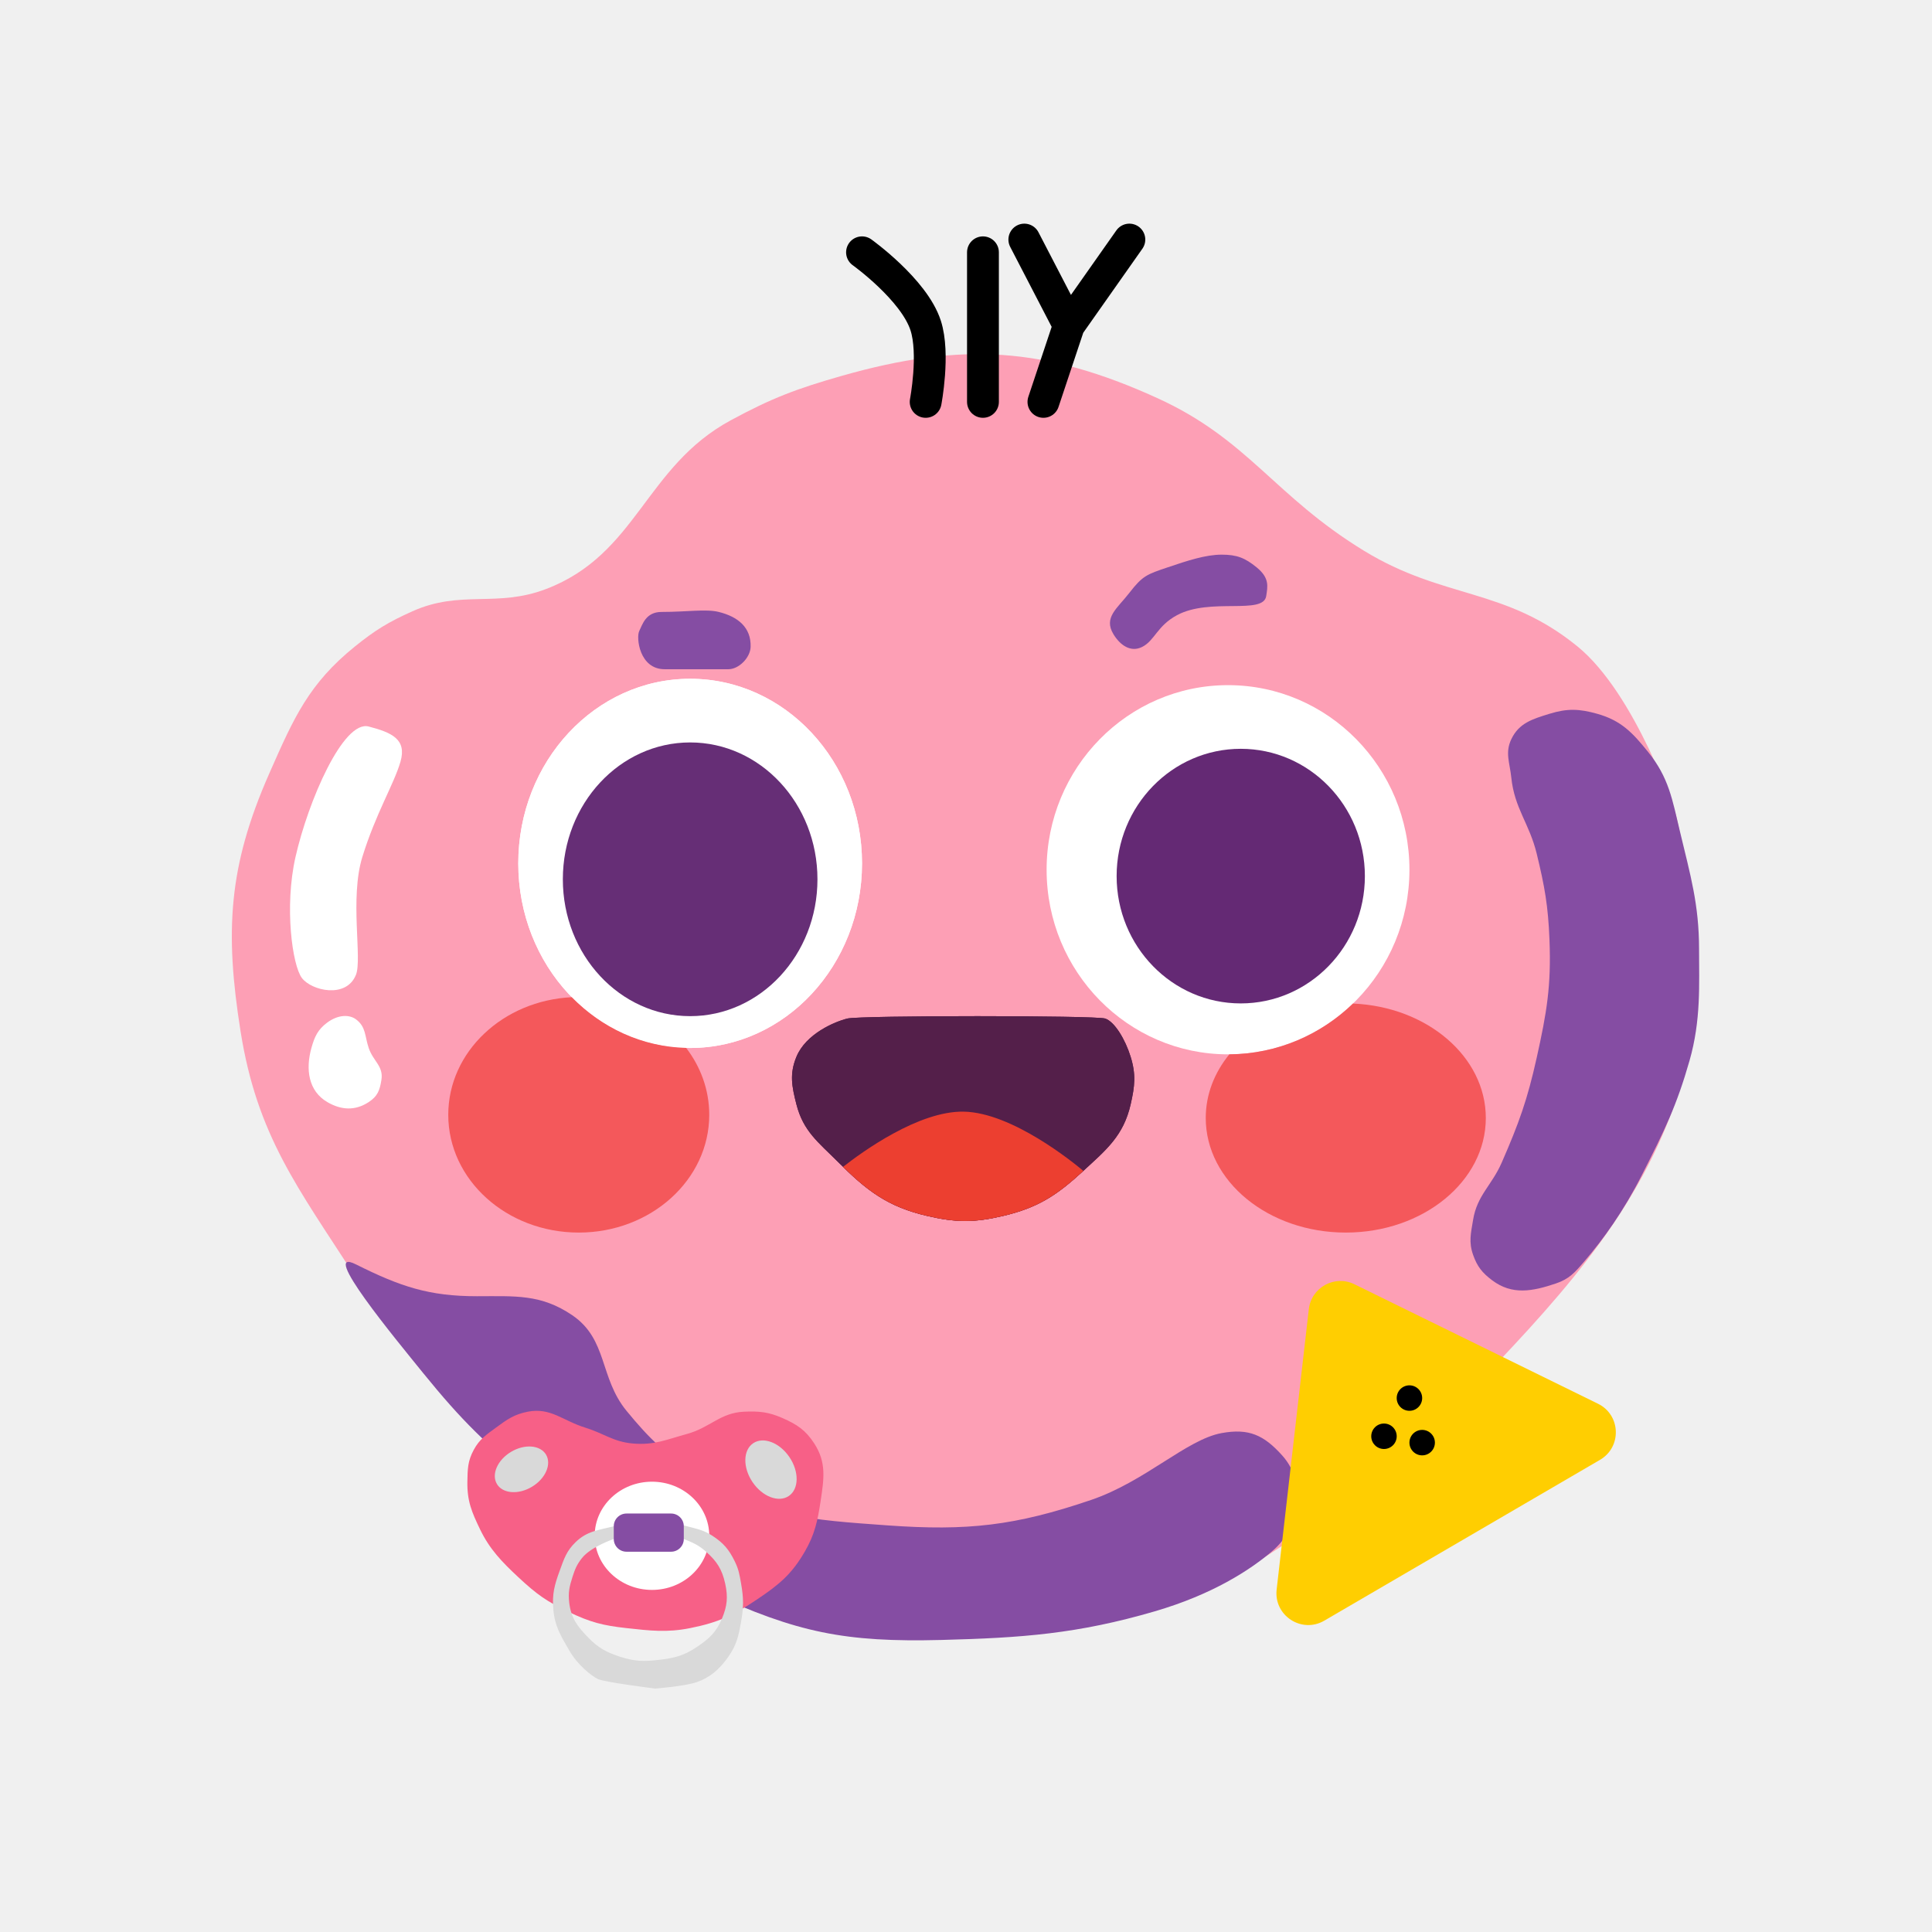
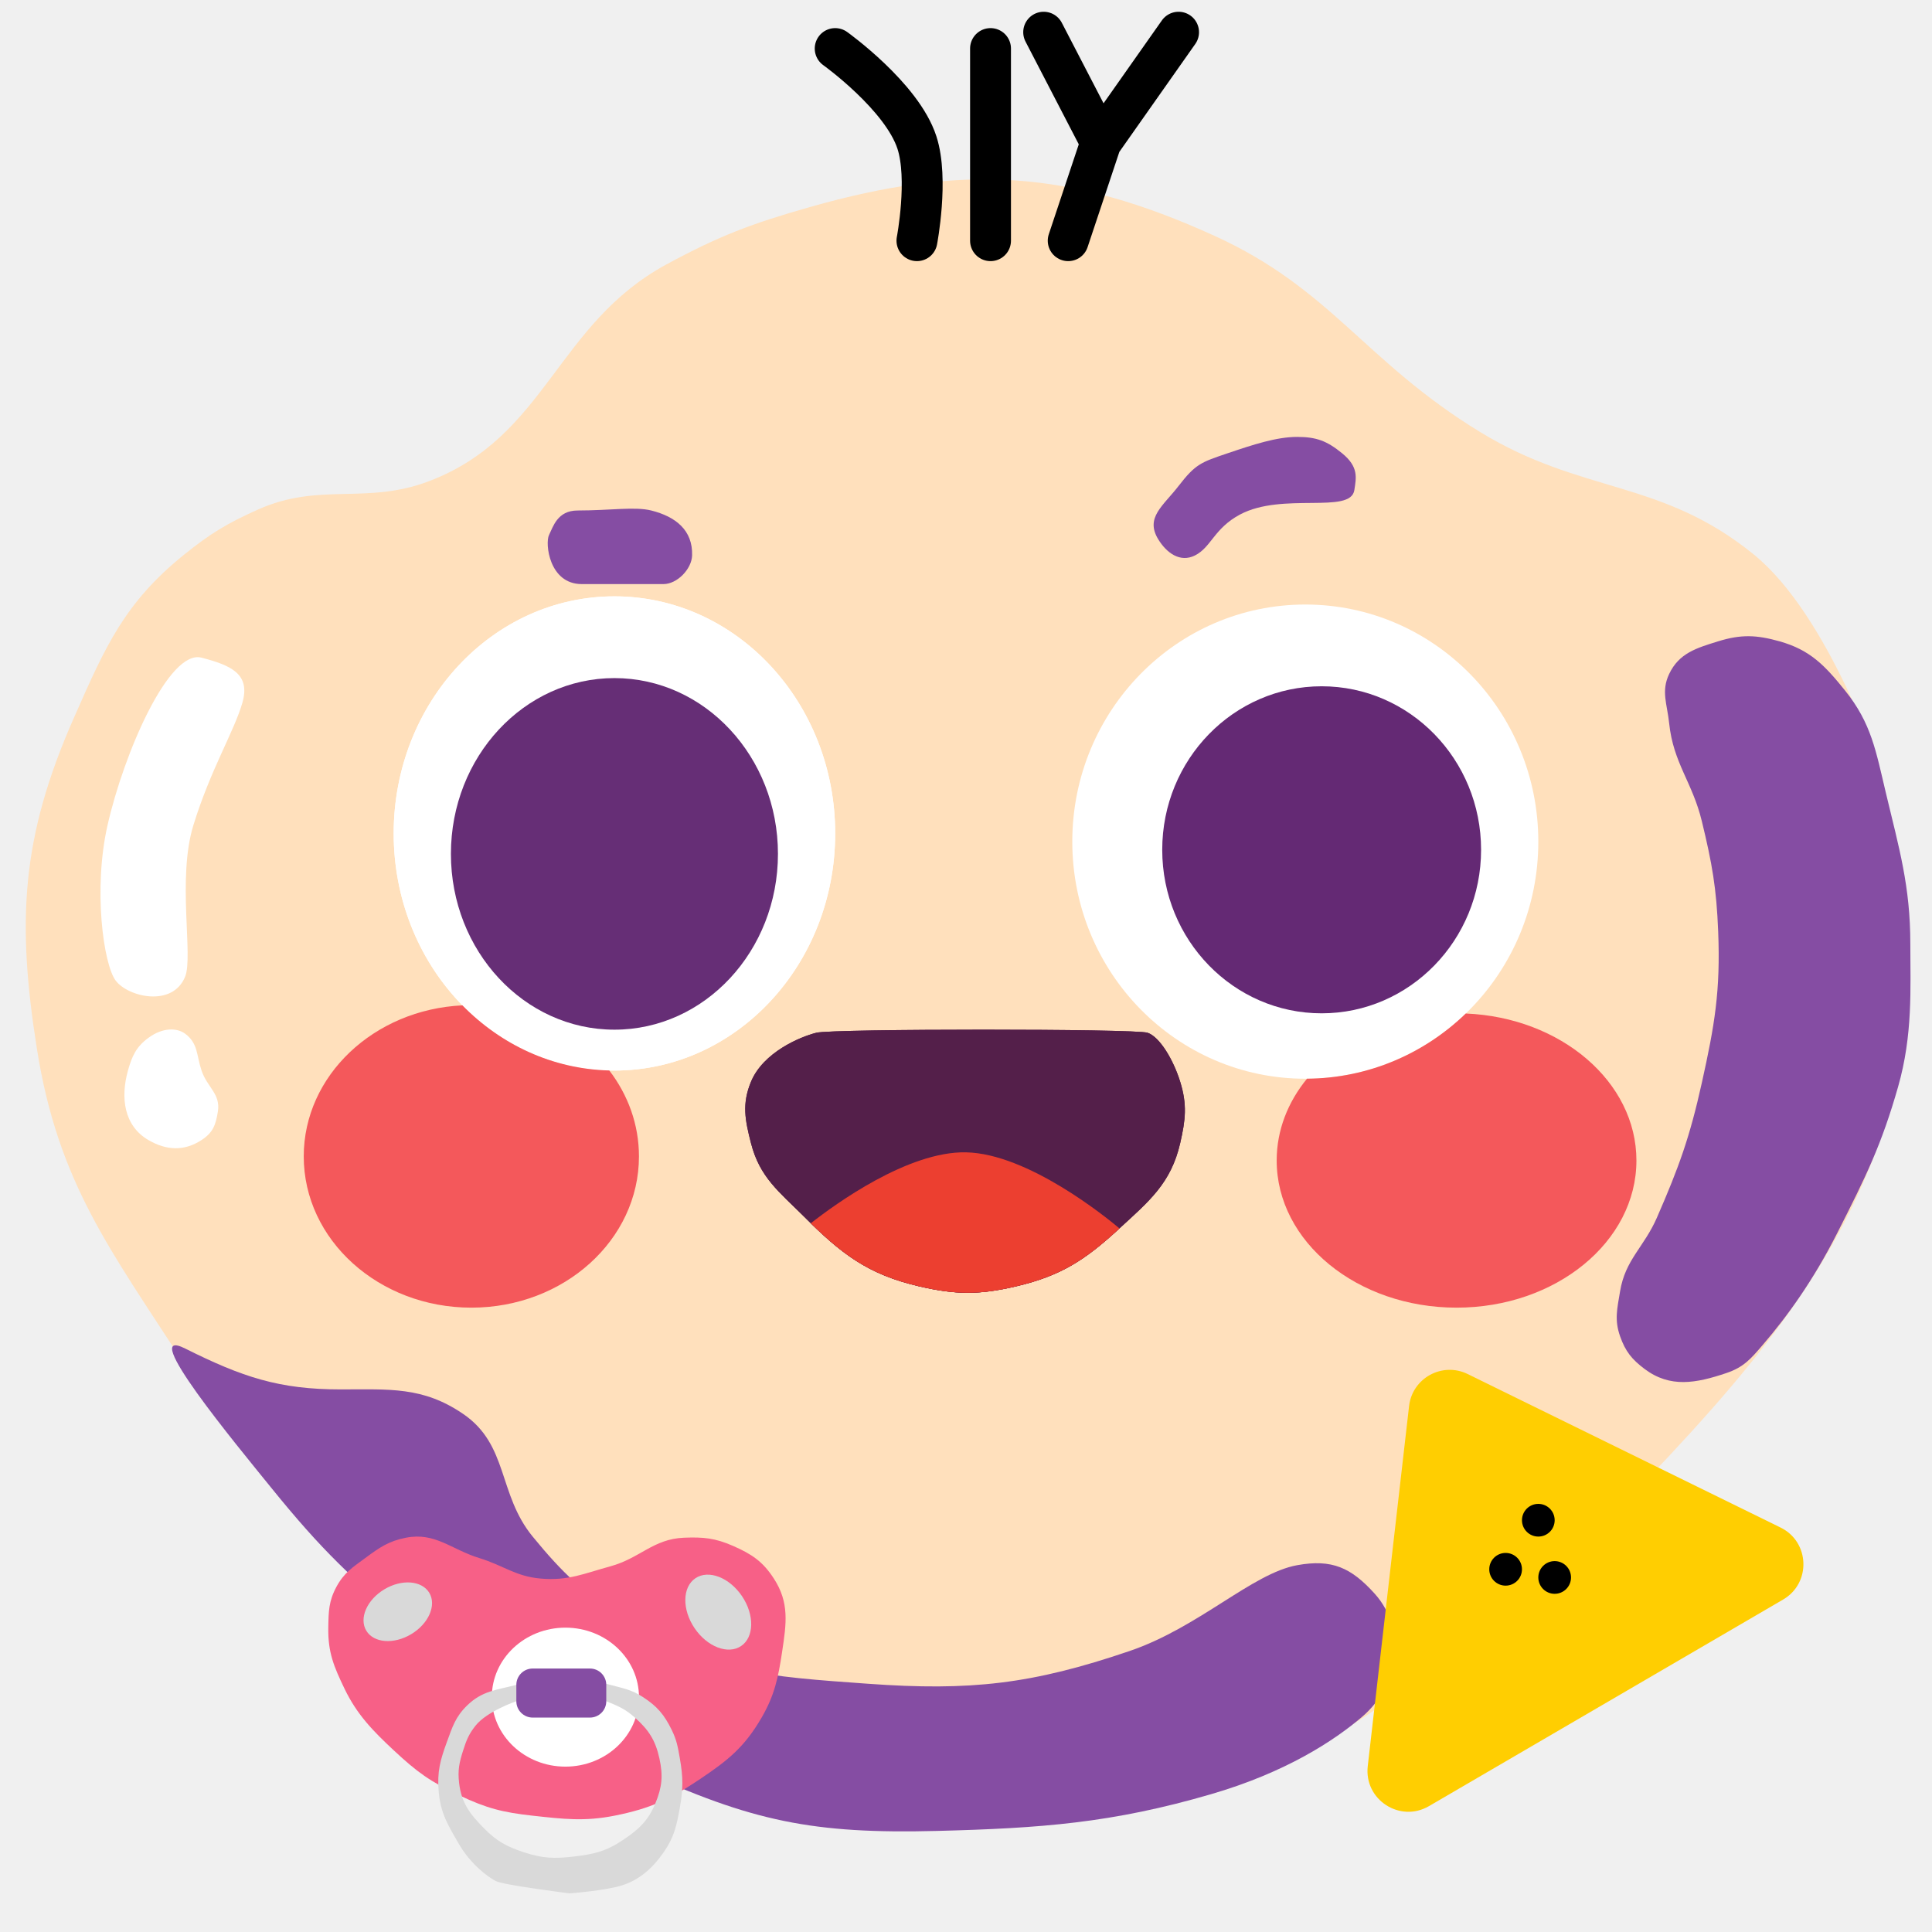
- <svg xmlns="http://www.w3.org/2000/svg" width="500" height="500" viewBox="0 0 500 500" fill="none">
-   <path d="M141.334 152.433C128.541 157.323 119.233 152.586 106.74 158.198C100.55 160.979 97.199 163.004 91.913 167.259C79.953 176.887 76.022 185.805 69.878 199.743L69.674 200.206C59.099 224.194 58.151 241.033 62.261 266.924C66.547 293.928 77.092 307.372 91.913 330.347C103.569 348.415 110.854 358.439 126.508 373.179C139.388 385.307 147.651 391.139 162.75 400.36C182.902 412.668 197.24 417.779 221.231 421.776C253.721 427.188 287.949 420.129 305.246 414.363C322.544 408.597 357.962 383.887 387.614 352.587C409.461 329.526 429.131 306.208 437.035 273.514C443.006 248.813 433.74 210.914 433.74 210.914C433.74 210.914 423.436 179.647 408.206 167.259C389.423 151.98 373.682 155.171 353.02 142.548C329.728 128.32 323.138 113.781 299.481 103.012C270.425 89.786 248.875 88.444 217.936 97.246C206.273 100.564 199.768 103.001 189.107 108.778C166.887 120.818 164.941 143.409 141.334 152.433Z" fill="#FD9FB5" />
-   <path d="M93.771 221.794C97.239 210.522 102.008 202.849 103.655 197.084C105.302 191.318 101.397 189.584 95.418 188.023C88.829 186.302 79.746 207.342 76.474 221.794C73.561 234.657 75.65 249.799 78.121 253.094C80.592 256.388 89.615 258.542 92.124 252.27C93.771 248.152 90.476 232.502 93.771 221.794Z" fill="white" />
-   <path d="M80.592 271.215C81.409 268.292 82.265 266.422 84.71 264.625C87.609 262.497 90.476 262.57 92.124 263.802C94.751 265.766 94.373 268.105 95.418 271.215C96.564 274.624 99.274 275.899 98.713 279.452C98.281 282.185 97.733 283.702 95.418 285.217C91.92 287.508 88.323 287.324 84.71 285.217C79.787 282.346 79.058 276.704 80.592 271.215Z" fill="white" />
-   <path d="M286.017 263.596C283.546 262.772 222.594 262.772 219.299 263.596C216.004 264.419 208.58 267.535 206.12 273.48C204.275 277.938 204.926 281.16 206.12 285.835C207.889 292.755 211.773 295.616 216.828 300.661C224.286 308.104 229.631 312.265 239.891 314.664C247.408 316.421 252.147 316.44 259.659 314.664C268.629 312.543 273.459 309.362 280.251 303.132C286.369 297.521 290.751 293.926 292.607 285.835C293.685 281.132 294.032 278.089 292.607 273.48C291.236 269.048 288.488 264.42 286.017 263.596Z" fill="#541F4A" />
-   <path d="M249.447 287.692C261.938 287.945 277.748 300.818 280.369 303.024C280.33 303.06 280.291 303.097 280.251 303.133C273.459 309.362 268.629 312.543 259.66 314.664C252.147 316.44 247.408 316.421 239.891 314.664C230.258 312.411 224.958 308.605 218.173 301.988C223.071 298.144 237.761 287.456 249.447 287.692Z" fill="#EC3F30" />
-   <path d="M402.651 332.167C396.547 334.226 391.328 335.211 386.177 331.343C383.605 329.412 382.301 327.789 381.235 324.754C380.063 321.415 380.662 319.185 381.235 315.693C382.284 309.305 386.058 306.8 388.648 300.867C393.125 290.613 395.285 284.609 397.709 273.686C400.302 261.999 401.475 255.171 401.003 243.21C400.658 234.437 399.776 229.503 397.709 220.97C395.792 213.062 391.957 209.296 391.119 201.202C390.722 197.362 389.467 194.806 391.119 191.318C393.105 187.125 396.571 186.099 401.003 184.728C405.613 183.303 408.714 183.422 413.359 184.728C419.552 186.47 422.499 189.605 426.537 194.613C431.903 201.266 432.789 206.891 434.774 215.204C437.474 226.507 439.716 234.06 439.716 245.681C439.716 254.741 440.25 263.994 437.245 274.509C433.951 286.041 430.886 292.376 424.89 304.162C420.157 313.465 415.006 320.635 410.064 326.401L409.909 326.582C407.561 329.322 406.129 330.994 402.651 332.167Z" fill="#854DA3" />
-   <ellipse cx="178.61" cy="223.441" rx="44.479" ry="47.773" fill="white" />
-   <ellipse cx="178.61" cy="223.441" rx="44.479" ry="47.773" fill="white" />
-   <ellipse cx="178.61" cy="227.56" rx="32.947" ry="35.418" fill="#662E76" />
-   <ellipse cx="317.812" cy="225.089" rx="46.95" ry="47.773" fill="white" />
-   <ellipse cx="321.106" cy="226.736" rx="32.123" ry="32.947" fill="#642974" />
-   <path d="M147.978 258.079C155.722 265.983 166.114 270.921 177.577 271.201C181.344 276.118 183.552 282.082 183.552 288.512C183.552 305.344 168.432 318.989 149.781 318.989C131.13 318.988 116.01 305.343 116.01 288.512C116.01 272.226 130.165 258.925 147.978 258.079Z" fill="#F4585B" />
-   <path d="M350.149 259.722C369.3 260.515 384.529 273.47 384.529 289.336C384.529 305.712 368.304 318.988 348.288 318.988C328.272 318.988 312.046 305.712 312.046 289.336C312.046 283.239 314.296 277.572 318.152 272.859C330.551 272.77 341.806 267.791 350.149 259.722Z" fill="#F4585B" />
-   <path d="M286.017 263.596C283.546 262.772 222.594 262.772 219.299 263.596C216.004 264.419 208.58 267.535 206.12 273.48C204.275 277.938 204.926 281.16 206.12 285.835C207.889 292.755 211.773 295.616 216.828 300.661C224.286 308.104 229.631 312.265 239.891 314.664C247.408 316.421 252.147 316.44 259.659 314.664C268.629 312.543 273.459 309.362 280.251 303.132C286.369 297.521 290.751 293.926 292.607 285.835C293.685 281.132 294.032 278.089 292.607 273.48C291.236 269.048 288.488 264.42 286.017 263.596Z" fill="#541F4A" />
-   <path d="M249.447 287.692C261.938 287.944 277.747 300.817 280.369 303.024C280.33 303.06 280.291 303.096 280.251 303.132C273.459 309.362 268.629 312.543 259.66 314.663C252.147 316.44 247.408 316.421 239.891 314.663C230.258 312.411 224.958 308.605 218.173 301.989C223.07 298.145 237.761 287.456 249.447 287.692Z" fill="#EC3F30" />
-   <path d="M188.494 173.198H172.02C165.431 173.198 164.607 164.961 165.431 163.313C166.255 161.665 167.103 158.371 171.197 158.371C177.786 158.371 182.728 157.547 186.023 158.371C190.957 159.605 194.42 162.348 194.26 167.432C194.173 170.179 191.242 173.198 188.494 173.198Z" fill="#854DA3" />
-   <path d="M295.572 167.431C292.61 168.912 289.875 166.969 288.159 164.136C285.525 159.786 289.17 157.455 292.278 153.429C295.716 148.974 296.832 148.643 302.162 146.839C307.377 145.074 312.046 143.544 316.164 143.544C320.078 143.544 322.193 144.365 325.225 146.839C328.615 149.605 328.064 151.781 327.696 154.252C326.959 159.194 313.212 154.592 304.633 159.194C299.406 161.998 298.867 165.784 295.572 167.431Z" fill="#854DA3" />
-   <path d="M282.393 388.177C296.42 383.4 307.104 372.527 316.164 370.88C323.17 369.606 327.051 371.353 331.814 376.645C338.27 383.818 336.67 395.076 329.343 401.356C323.577 406.298 313.832 412.637 298.867 417.006C278.866 422.845 264.51 423.88 243.68 424.419C218.712 425.064 206.232 422.525 183.552 412.064C164.254 403.162 154.553 397.692 138.25 384.059C125.643 373.517 119.762 368.001 109.421 355.23C102.512 346.697 82.303 322.315 92.124 327.225C103.655 332.991 111.068 335.461 123.423 335.461C133.264 335.461 140.006 334.855 148.134 340.403C157.294 346.657 155.109 356.532 162.136 365.114C168.195 372.514 172.282 376.308 180.257 381.587C196.913 392.613 209.755 393.333 229.678 394.766C250.371 396.255 262.754 394.865 282.393 388.177Z" fill="#854DA3" />
-   <path d="M151.432 369.46C145.689 367.693 142.504 364.191 136.606 365.342C133.076 366.03 131.266 367.328 128.369 369.46C125.805 371.347 124.119 372.425 122.604 375.226C121.045 378.106 121.011 380.176 120.957 383.446L120.956 383.463C120.873 388.455 122.082 391.32 124.251 395.818C126.738 400.977 129.946 404.268 134.135 408.173C138.9 412.614 141.432 414.436 147.314 417.233C152.826 419.855 156.073 420.687 162.14 421.352C168.249 422.021 172.587 422.554 178.614 421.352C185.897 419.899 189.747 418.08 195.911 413.939C201.588 410.125 204.831 407.496 208.266 401.583C210.877 397.09 211.612 393.544 212.385 388.405L212.4 388.301C213.259 382.593 213.883 378.44 210.737 373.578C208.5 370.12 206.273 368.643 202.501 366.989C198.917 365.417 196.526 365.183 192.616 365.342C186.409 365.594 183.782 369.467 177.79 371.107C172.434 372.574 169.321 374.048 163.788 373.578C158.72 373.148 156.294 370.956 151.432 369.46Z" fill="#F76087" />
-   <ellipse cx="199.531" cy="380.336" rx="5.766" ry="8.237" transform="rotate(-34 199.531 380.336)" fill="#D9D9D9" />
-   <ellipse cx="134.959" cy="380.26" rx="5.266" ry="7.406" transform="rotate(59 134.959 380.26)" fill="#D9D9D9" />
-   <ellipse cx="168.73" cy="397.465" rx="14.826" ry="14.003" fill="white" />
-   <path d="M158.845 394.993C166.008 393.142 170.644 393.075 177.789 394.993C180.443 395.706 182.077 395.963 184.379 397.464C187.243 399.332 188.637 400.984 190.145 404.053C191.177 406.155 191.388 407.513 191.792 409.819C192.458 413.621 192.47 415.903 191.792 419.703C191.131 423.41 190.653 425.677 188.497 428.764C186.138 432.141 183.555 434.254 180.26 435.353C176.981 436.446 169.622 436.995 169.553 437C169.553 437 156.376 435.354 154.727 434.53C153.079 433.707 149.603 431.073 147.313 427.116C145.068 423.239 143.564 420.873 143.194 416.408C142.872 412.509 143.498 410.2 144.842 406.525C145.979 403.414 146.582 401.416 148.96 399.111C151.963 396.202 154.796 396.04 158.845 394.993ZM176.966 398.288C170.4 395.65 158.845 398.288 158.845 398.288C158.791 398.306 152.923 400.301 150.609 403.231C149.271 404.924 148.795 406.117 148.138 408.172C147.347 410.642 147.009 412.186 147.314 414.762C147.787 418.764 149.437 420.942 152.256 423.822C154.88 426.503 156.926 427.601 160.492 428.765C164.174 429.967 166.529 430.03 170.377 429.588C174.419 429.124 176.879 428.555 180.261 426.293C183.48 424.14 185.362 422.456 186.851 418.88C188.216 415.6 188.435 413.29 187.674 409.819C186.87 406.156 185.534 404.077 182.732 401.583C180.794 399.859 179.372 399.255 176.966 398.288Z" fill="#D9D9D9" />
-   <rect x="158.845" y="391.699" width="18.121" height="9.884" rx="3.295" fill="#854DA3" />
-   <path d="M239.562 104.008C239.562 104.008 241.942 91.583 239.562 84.239C236.539 74.913 223.089 65.295 223.089 65.295M254.388 104.008V65.295M270.038 104.008L276.628 84.239M276.628 84.239L265.096 62M276.628 84.239L292.278 62" stroke="black" stroke-width="8.237" stroke-linecap="round" />
-   <path d="M330.395 411.372L338.72 338.822C339.369 333.167 345.421 329.859 350.531 332.366L413.566 363.289C419.468 366.184 419.767 374.486 414.089 377.799L342.728 419.425C336.869 422.843 329.622 418.11 330.395 411.372Z" fill="#FFCE01" />
-   <circle cx="364.761" cy="361.819" r="3.295" fill="black" />
-   <circle cx="358.172" cy="371.704" r="3.295" fill="black" />
-   <circle cx="368.056" cy="373.351" r="3.295" fill="black" />
+ <svg xmlns="http://www.w3.org/2000/svg" width="300" height="300" viewBox="0 0 300 300" fill="none">
+   <path d="M66.681 74.693C56.822 78.462 49.649 74.811 40.02 79.137C35.25 81.28 32.668 82.84 28.595 86.119C19.377 93.539 16.347 100.412 11.613 111.154L11.455 111.51C3.305 129.997 2.575 142.974 5.742 162.928C9.046 183.738 17.172 194.099 28.595 211.806C37.577 225.73 43.191 233.455 55.255 244.815C65.182 254.161 71.55 258.656 83.186 265.762C98.716 275.247 109.766 279.187 128.255 282.267C153.294 286.438 179.672 280.997 193.003 276.554C206.333 272.11 233.629 253.067 256.481 228.945C273.317 211.173 288.476 193.202 294.568 168.006C299.17 148.97 292.029 119.763 292.029 119.763C292.029 119.763 284.088 95.666 272.35 86.119C257.874 74.345 245.744 76.803 229.82 67.076C211.87 56.11 206.792 44.905 188.559 36.606C166.167 26.414 149.56 25.379 125.716 32.163C116.728 34.72 111.715 36.598 103.499 41.05C86.374 50.329 84.874 67.739 66.681 74.693Z" fill="#FFE0BC" />
+   <path d="M30.026 128.148C32.699 119.461 36.374 113.548 37.643 109.104C38.913 104.661 35.903 103.325 31.296 102.122C26.217 100.795 19.217 117.01 16.696 128.148C14.451 138.06 16.061 149.73 17.965 152.269C19.869 154.808 26.823 156.468 28.756 151.634C30.026 148.461 27.487 136.4 30.026 128.148Z" fill="white" />
+   <path d="M19.869 166.234C20.499 163.982 21.159 162.541 23.043 161.156C25.277 159.516 27.487 159.572 28.756 160.521C30.781 162.035 30.49 163.838 31.296 166.234C32.179 168.861 34.267 169.845 33.835 172.582C33.502 174.689 33.08 175.858 31.296 177.026C28.599 178.791 25.827 178.649 23.043 177.026C19.249 174.813 18.687 170.465 19.869 166.234Z" fill="white" />
+   <path d="M178.184 160.363C176.279 159.728 129.305 159.728 126.766 160.363C124.227 160.998 118.505 163.399 116.61 167.98C115.188 171.416 115.689 173.899 116.61 177.502C117.973 182.835 120.966 185.04 124.862 188.928C130.61 194.664 134.729 197.87 142.636 199.719C148.429 201.074 152.081 201.088 157.871 199.719C164.783 198.085 168.505 195.633 173.74 190.832C178.455 186.508 181.832 183.737 183.262 177.502C184.093 173.877 184.36 171.533 183.262 167.98C182.205 164.565 180.088 160.998 178.184 160.363Z" fill="#541F4A" />
+   <path d="M149.999 178.933C159.626 179.127 171.81 189.047 173.83 190.748C173.8 190.776 173.77 190.805 173.74 190.832C168.505 195.633 164.783 198.085 157.87 199.719C152.081 201.088 148.429 201.074 142.636 199.719C135.212 197.983 131.127 195.05 125.898 189.951C129.671 186.988 140.994 178.751 149.999 178.933Z" fill="#EC3F30" />
+   <path d="M268.069 213.208C263.365 214.795 259.343 215.554 255.373 212.573C253.391 211.085 252.386 209.834 251.565 207.495C250.661 204.922 251.123 203.203 251.565 200.513C252.373 195.59 255.281 193.659 257.278 189.087C260.728 181.184 262.392 176.557 264.26 168.139C266.259 159.132 267.163 153.87 266.799 144.652C266.533 137.891 265.854 134.089 264.26 127.513C262.783 121.418 259.827 118.516 259.182 112.278C258.876 109.319 257.909 107.349 259.182 104.661C260.713 101.43 263.384 100.639 266.799 99.582C270.352 98.484 272.742 98.576 276.321 99.582C281.094 100.925 283.365 103.34 286.478 107.2C290.612 112.327 291.295 116.663 292.825 123.069C294.906 131.78 296.634 137.601 296.634 146.556C296.634 153.539 297.045 160.669 294.73 168.774C292.191 177.66 289.829 182.543 285.208 191.626C281.56 198.795 277.591 204.321 273.782 208.765L273.663 208.904C271.853 211.016 270.75 212.304 268.069 213.208Z" fill="#854DA3" />
+   <ellipse cx="95.409" cy="129.417" rx="34.278" ry="36.817" fill="white" />
+   <ellipse cx="95.409" cy="129.417" rx="34.278" ry="36.817" fill="white" />
+   <ellipse cx="95.409" cy="132.591" rx="25.391" ry="27.296" fill="#662E76" />
+   <ellipse cx="202.687" cy="130.687" rx="36.182" ry="36.817" fill="white" />
+   <ellipse cx="205.226" cy="131.956" rx="24.756" ry="25.391" fill="#642974" />
+   <path d="M71.802 156.112C77.77 162.202 85.777 166.006 94.61 166.223C97.514 170.012 99.217 174.609 99.217 179.565C99.217 192.536 87.565 203.052 73.192 203.052C58.818 203.052 47.165 192.536 47.165 179.565C47.165 167.014 58.074 156.763 71.802 156.112Z" fill="#F4585B" />
+   <path d="M227.607 157.377C242.366 157.988 254.103 167.972 254.103 180.2C254.103 192.82 241.599 203.052 226.174 203.052C210.748 203.052 198.243 192.82 198.243 180.2C198.243 175.5 199.978 171.132 202.951 167.5C212.505 167.431 221.178 163.595 227.607 157.377Z" fill="#F4585B" />
+   <path d="M178.184 160.363C176.279 159.728 129.305 159.728 126.766 160.363C124.227 160.998 118.505 163.399 116.61 167.98C115.188 171.416 115.689 173.899 116.61 177.502C117.973 182.835 120.966 185.04 124.862 188.928C130.61 194.664 134.729 197.87 142.636 199.719C148.429 201.074 152.081 201.088 157.871 199.719C164.783 198.085 168.505 195.633 173.74 190.832C178.455 186.508 181.832 183.737 183.262 177.502C184.093 173.877 184.36 171.533 183.262 167.98C182.205 164.565 180.088 160.998 178.184 160.363Z" fill="#541F4A" />
+   <path d="M149.999 178.933C159.625 179.127 171.81 189.047 173.83 190.748C173.8 190.776 173.77 190.804 173.74 190.832C168.505 195.633 164.783 198.084 157.87 199.719C152.081 201.088 148.429 201.073 142.636 199.719C135.212 197.983 131.128 195.05 125.899 189.95C129.673 186.987 140.994 178.751 149.999 178.933Z" fill="#EC3F30" />
+   <path d="M103.026 90.696H90.33C85.252 90.696 84.617 84.348 85.252 83.078C85.887 81.808 86.54 79.27 89.695 79.27C94.774 79.269 98.582 78.635 101.122 79.269C104.924 80.221 107.593 82.335 107.469 86.252C107.403 88.369 105.144 90.696 103.026 90.696Z" fill="#854DA3" />
+   <path d="M185.547 86.252C183.265 87.393 181.157 85.896 179.834 83.713C177.804 80.36 180.613 78.564 183.008 75.461C185.658 72.028 186.518 71.773 190.626 70.382C194.645 69.022 198.243 67.843 201.417 67.843C204.433 67.843 206.063 68.476 208.399 70.382C211.012 72.514 210.588 74.191 210.304 76.096C209.736 79.904 199.141 76.357 192.53 79.904C188.502 82.065 188.087 84.983 185.547 86.252Z" fill="#854DA3" />
+   <path d="M175.391 256.373C186.201 252.692 194.434 244.312 201.417 243.043C206.816 242.061 209.807 243.407 213.478 247.486C218.453 253.014 217.22 261.69 211.573 266.53C207.13 270.338 199.62 275.224 188.087 278.591C172.672 283.091 161.609 283.888 145.556 284.304C126.314 284.801 116.696 282.844 99.217 274.782C84.345 267.922 76.868 263.706 64.304 253.199C54.589 245.075 50.056 240.825 42.087 230.982C36.762 224.406 21.189 205.615 28.756 209.4C37.643 213.843 43.356 215.747 52.878 215.747C60.462 215.747 65.658 215.28 71.921 219.556C78.981 224.375 77.297 231.986 82.713 238.599C87.382 244.302 90.532 247.227 96.678 251.295C109.514 259.792 119.411 260.347 134.765 261.451C150.713 262.599 160.256 261.528 175.391 256.373Z" fill="#854DA3" />
+   <path d="M74.464 241.949C70.037 240.587 67.583 237.888 63.038 238.775C60.318 239.306 58.922 240.306 56.69 241.949C54.713 243.403 53.414 244.234 52.246 246.392C51.045 248.612 51.019 250.207 50.977 252.728L50.977 252.74C50.913 256.588 51.845 258.795 53.516 262.262C55.433 266.237 57.905 268.774 61.133 271.783C64.805 275.206 66.757 276.61 71.29 278.766C75.538 280.786 78.04 281.427 82.716 281.94C87.424 282.456 90.767 282.866 95.412 281.94C101.024 280.821 103.991 279.418 108.742 276.227C113.117 273.288 115.616 271.262 118.264 266.705C120.276 263.242 120.842 260.509 121.438 256.549L121.45 256.469C122.111 252.07 122.592 248.869 120.168 245.123C118.443 242.457 116.728 241.319 113.82 240.044C111.058 238.833 109.216 238.652 106.203 238.775C101.419 238.969 99.394 241.954 94.777 243.218C90.649 244.348 88.25 245.484 83.986 245.123C80.08 244.791 78.21 243.101 74.464 241.949Z" fill="#F76087" />
+   <ellipse cx="111.532" cy="250.331" rx="4.443" ry="6.348" transform="rotate(-34 111.532 250.331)" fill="#D9D9D9" />
+   <ellipse cx="61.768" cy="250.271" rx="4.059" ry="5.707" transform="rotate(59 61.7682 250.271)" fill="#D9D9D9" />
+   <ellipse cx="87.794" cy="263.531" rx="11.426" ry="10.791" fill="white" />
+   <path d="M80.177 261.627C85.697 260.2 89.27 260.148 94.777 261.627C96.822 262.176 98.081 262.374 99.855 263.531C102.062 264.971 103.136 266.244 104.298 268.609C105.094 270.229 105.256 271.275 105.568 273.052C106.081 275.982 106.09 277.741 105.568 280.67C105.058 283.526 104.69 285.274 103.029 287.653C101.21 290.255 99.22 291.885 96.681 292.731C94.145 293.576 88.442 294 88.429 294.001C88.429 294.001 78.273 292.731 77.003 292.096C75.734 291.462 73.055 289.432 71.289 286.383C69.559 283.395 68.4 281.572 68.115 278.131C67.867 275.125 68.35 273.346 69.385 270.513C70.261 268.116 70.727 266.576 72.56 264.8C74.874 262.558 77.057 262.433 80.177 261.627ZM94.142 264.166C89.098 262.139 80.234 264.153 80.177 264.166C80.177 264.166 75.622 265.706 73.829 267.974C72.798 269.279 72.431 270.199 71.924 271.783C71.315 273.686 71.055 274.876 71.289 276.861C71.654 279.946 72.926 281.623 75.099 283.843C77.121 285.91 78.698 286.755 81.447 287.652C84.284 288.578 86.098 288.628 89.064 288.288C92.179 287.93 94.075 287.491 96.681 285.748C99.162 284.088 100.612 282.791 101.759 280.035C102.811 277.507 102.981 275.727 102.394 273.052C101.774 270.229 100.745 268.626 98.585 266.705C97.092 265.376 95.996 264.911 94.142 264.166Z" fill="#D9D9D9" />
+   <rect x="80.177" y="259.088" width="13.965" height="7.617" rx="2.539" fill="#854DA3" />
+   <path d="M142.382 37.374C142.382 37.374 144.217 27.799 142.382 22.139C140.053 14.951 129.687 7.539 129.687 7.539M153.808 37.374V7.539M165.869 37.374L170.947 22.139M170.947 22.139L162.061 5M170.947 22.139L183.008 5" stroke="black" stroke-width="6.348" stroke-linecap="round" />
+   <path d="M212.384 274.248L218.8 218.337C219.3 213.979 223.964 211.43 227.902 213.362L276.481 237.193C281.029 239.424 281.26 245.822 276.884 248.375L221.889 280.455C217.373 283.089 211.788 279.442 212.384 274.248Z" fill="#FFCE01" />
+   <circle cx="238.869" cy="236.06" r="2.539" fill="black" />
+   <circle cx="233.791" cy="243.678" r="2.539" fill="black" />
+   <circle cx="241.408" cy="244.947" r="2.539" fill="black" />
</svg>
